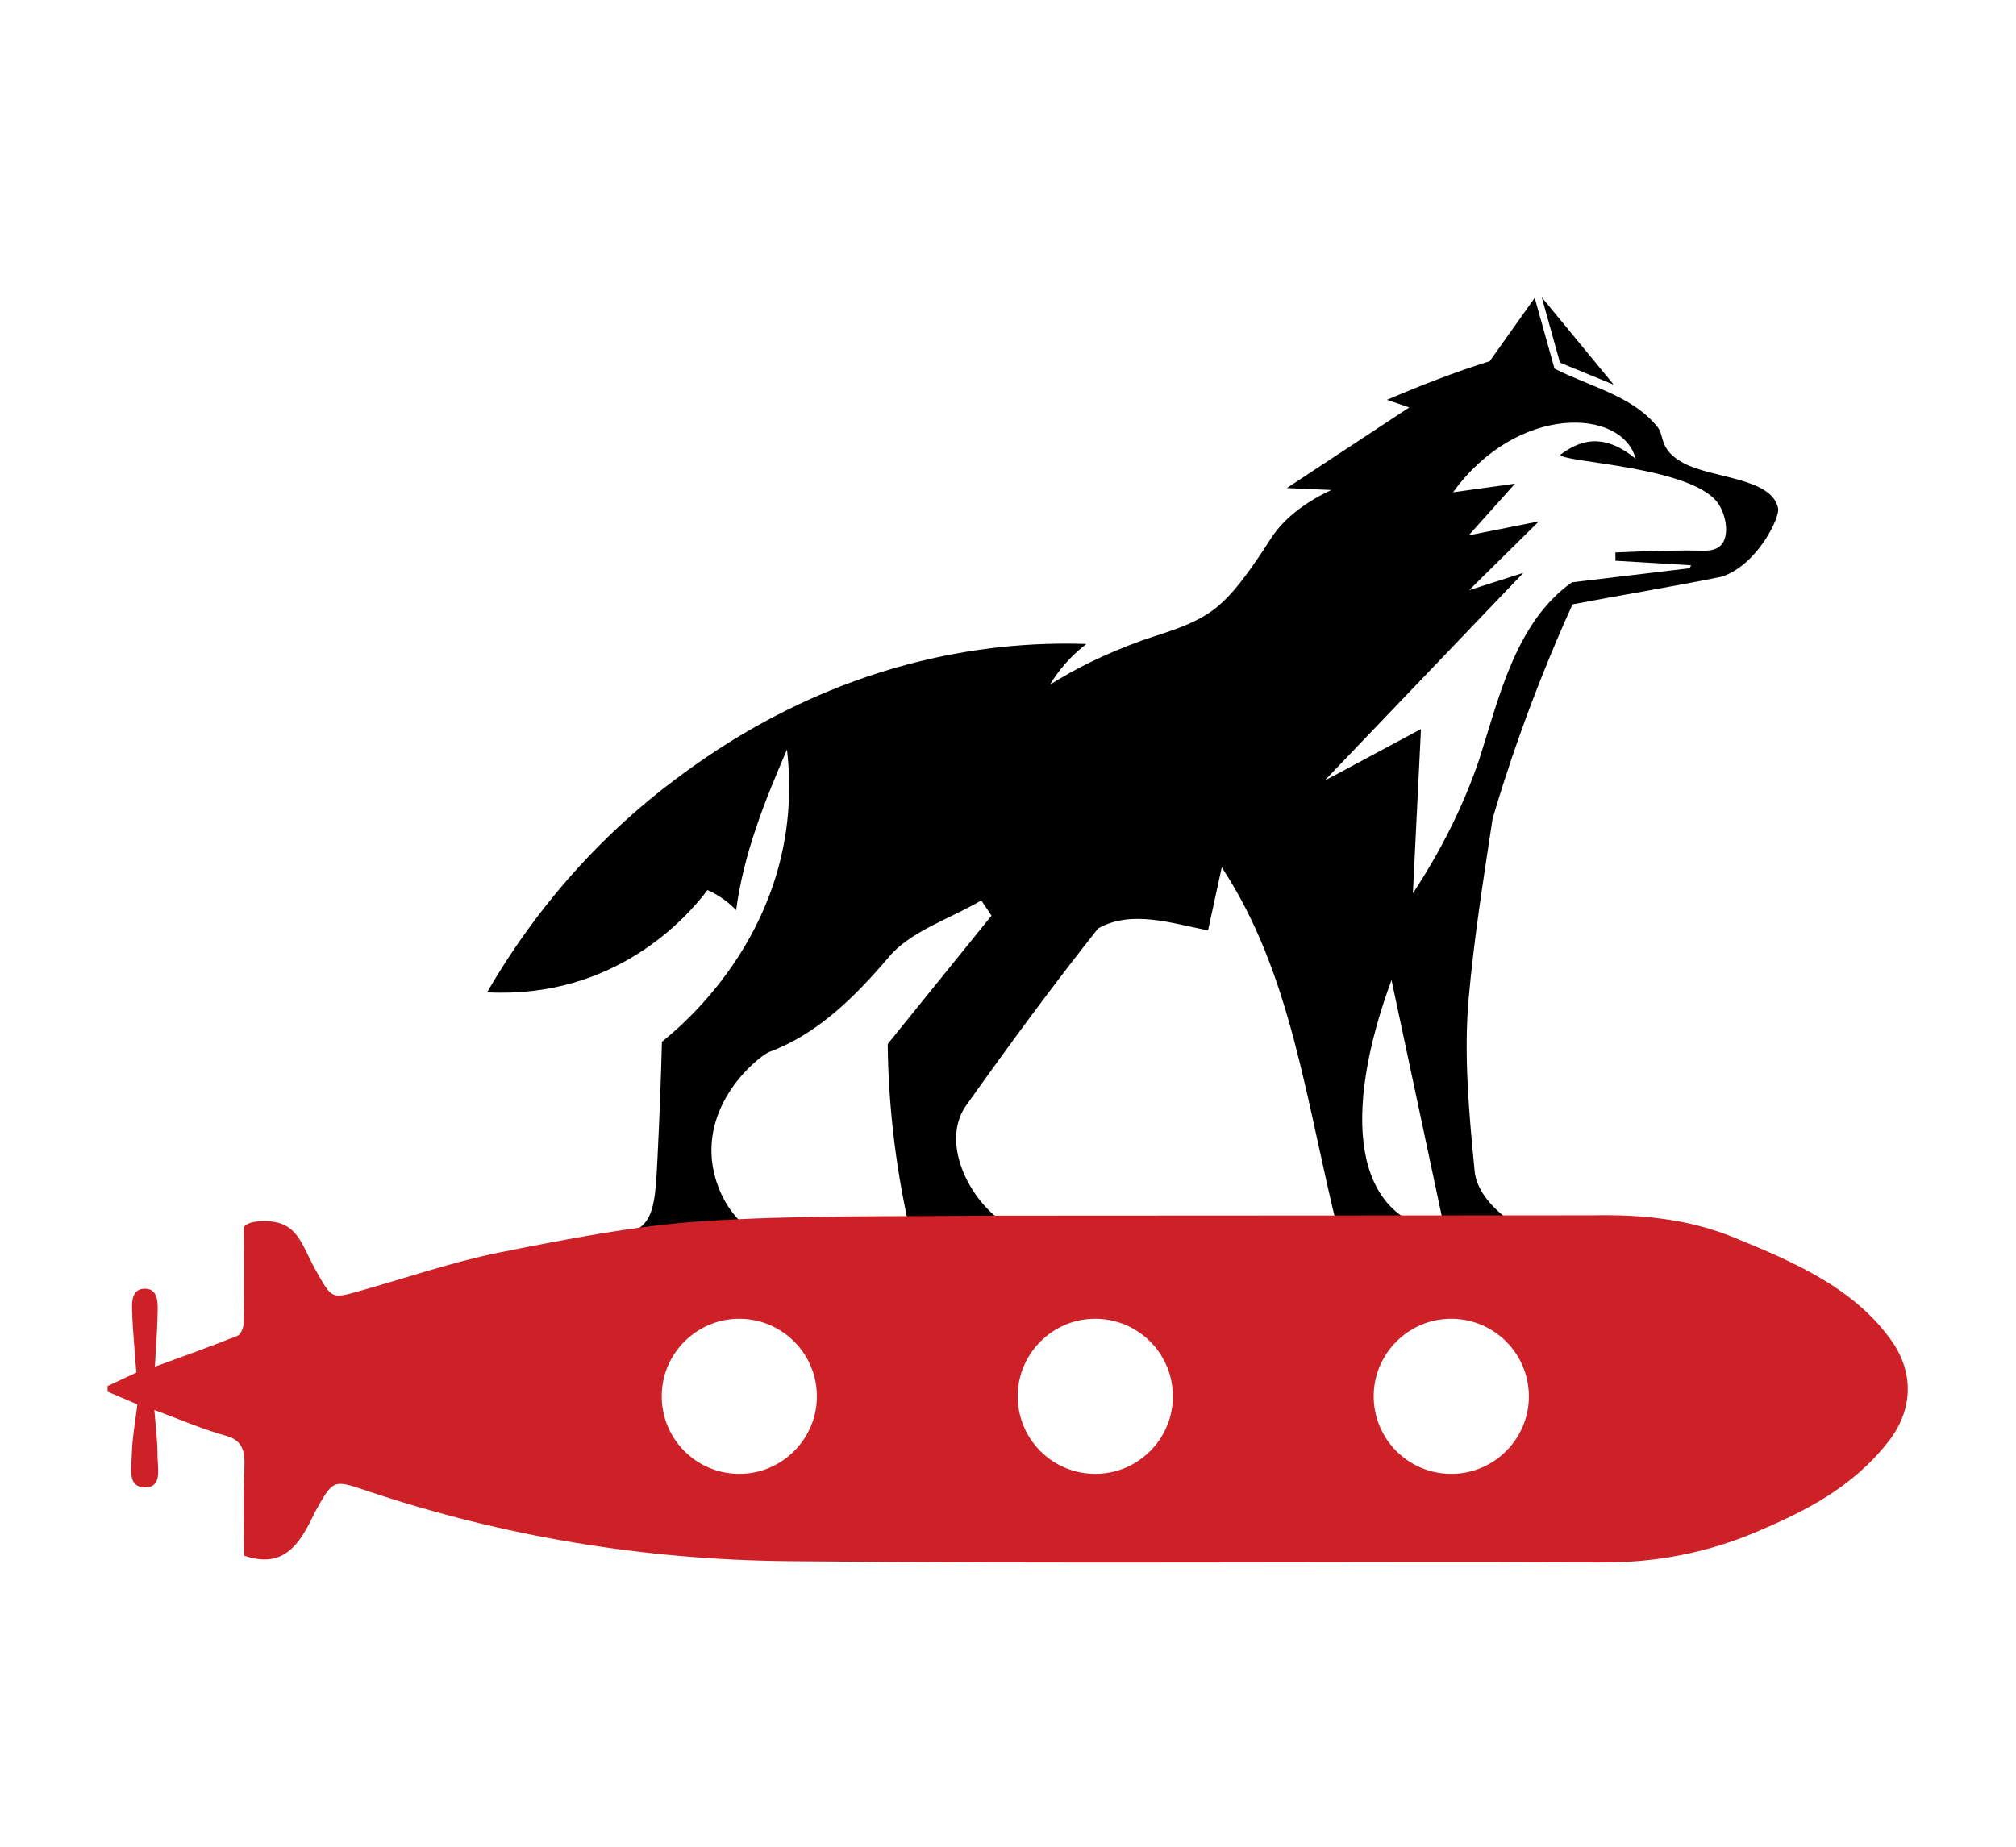
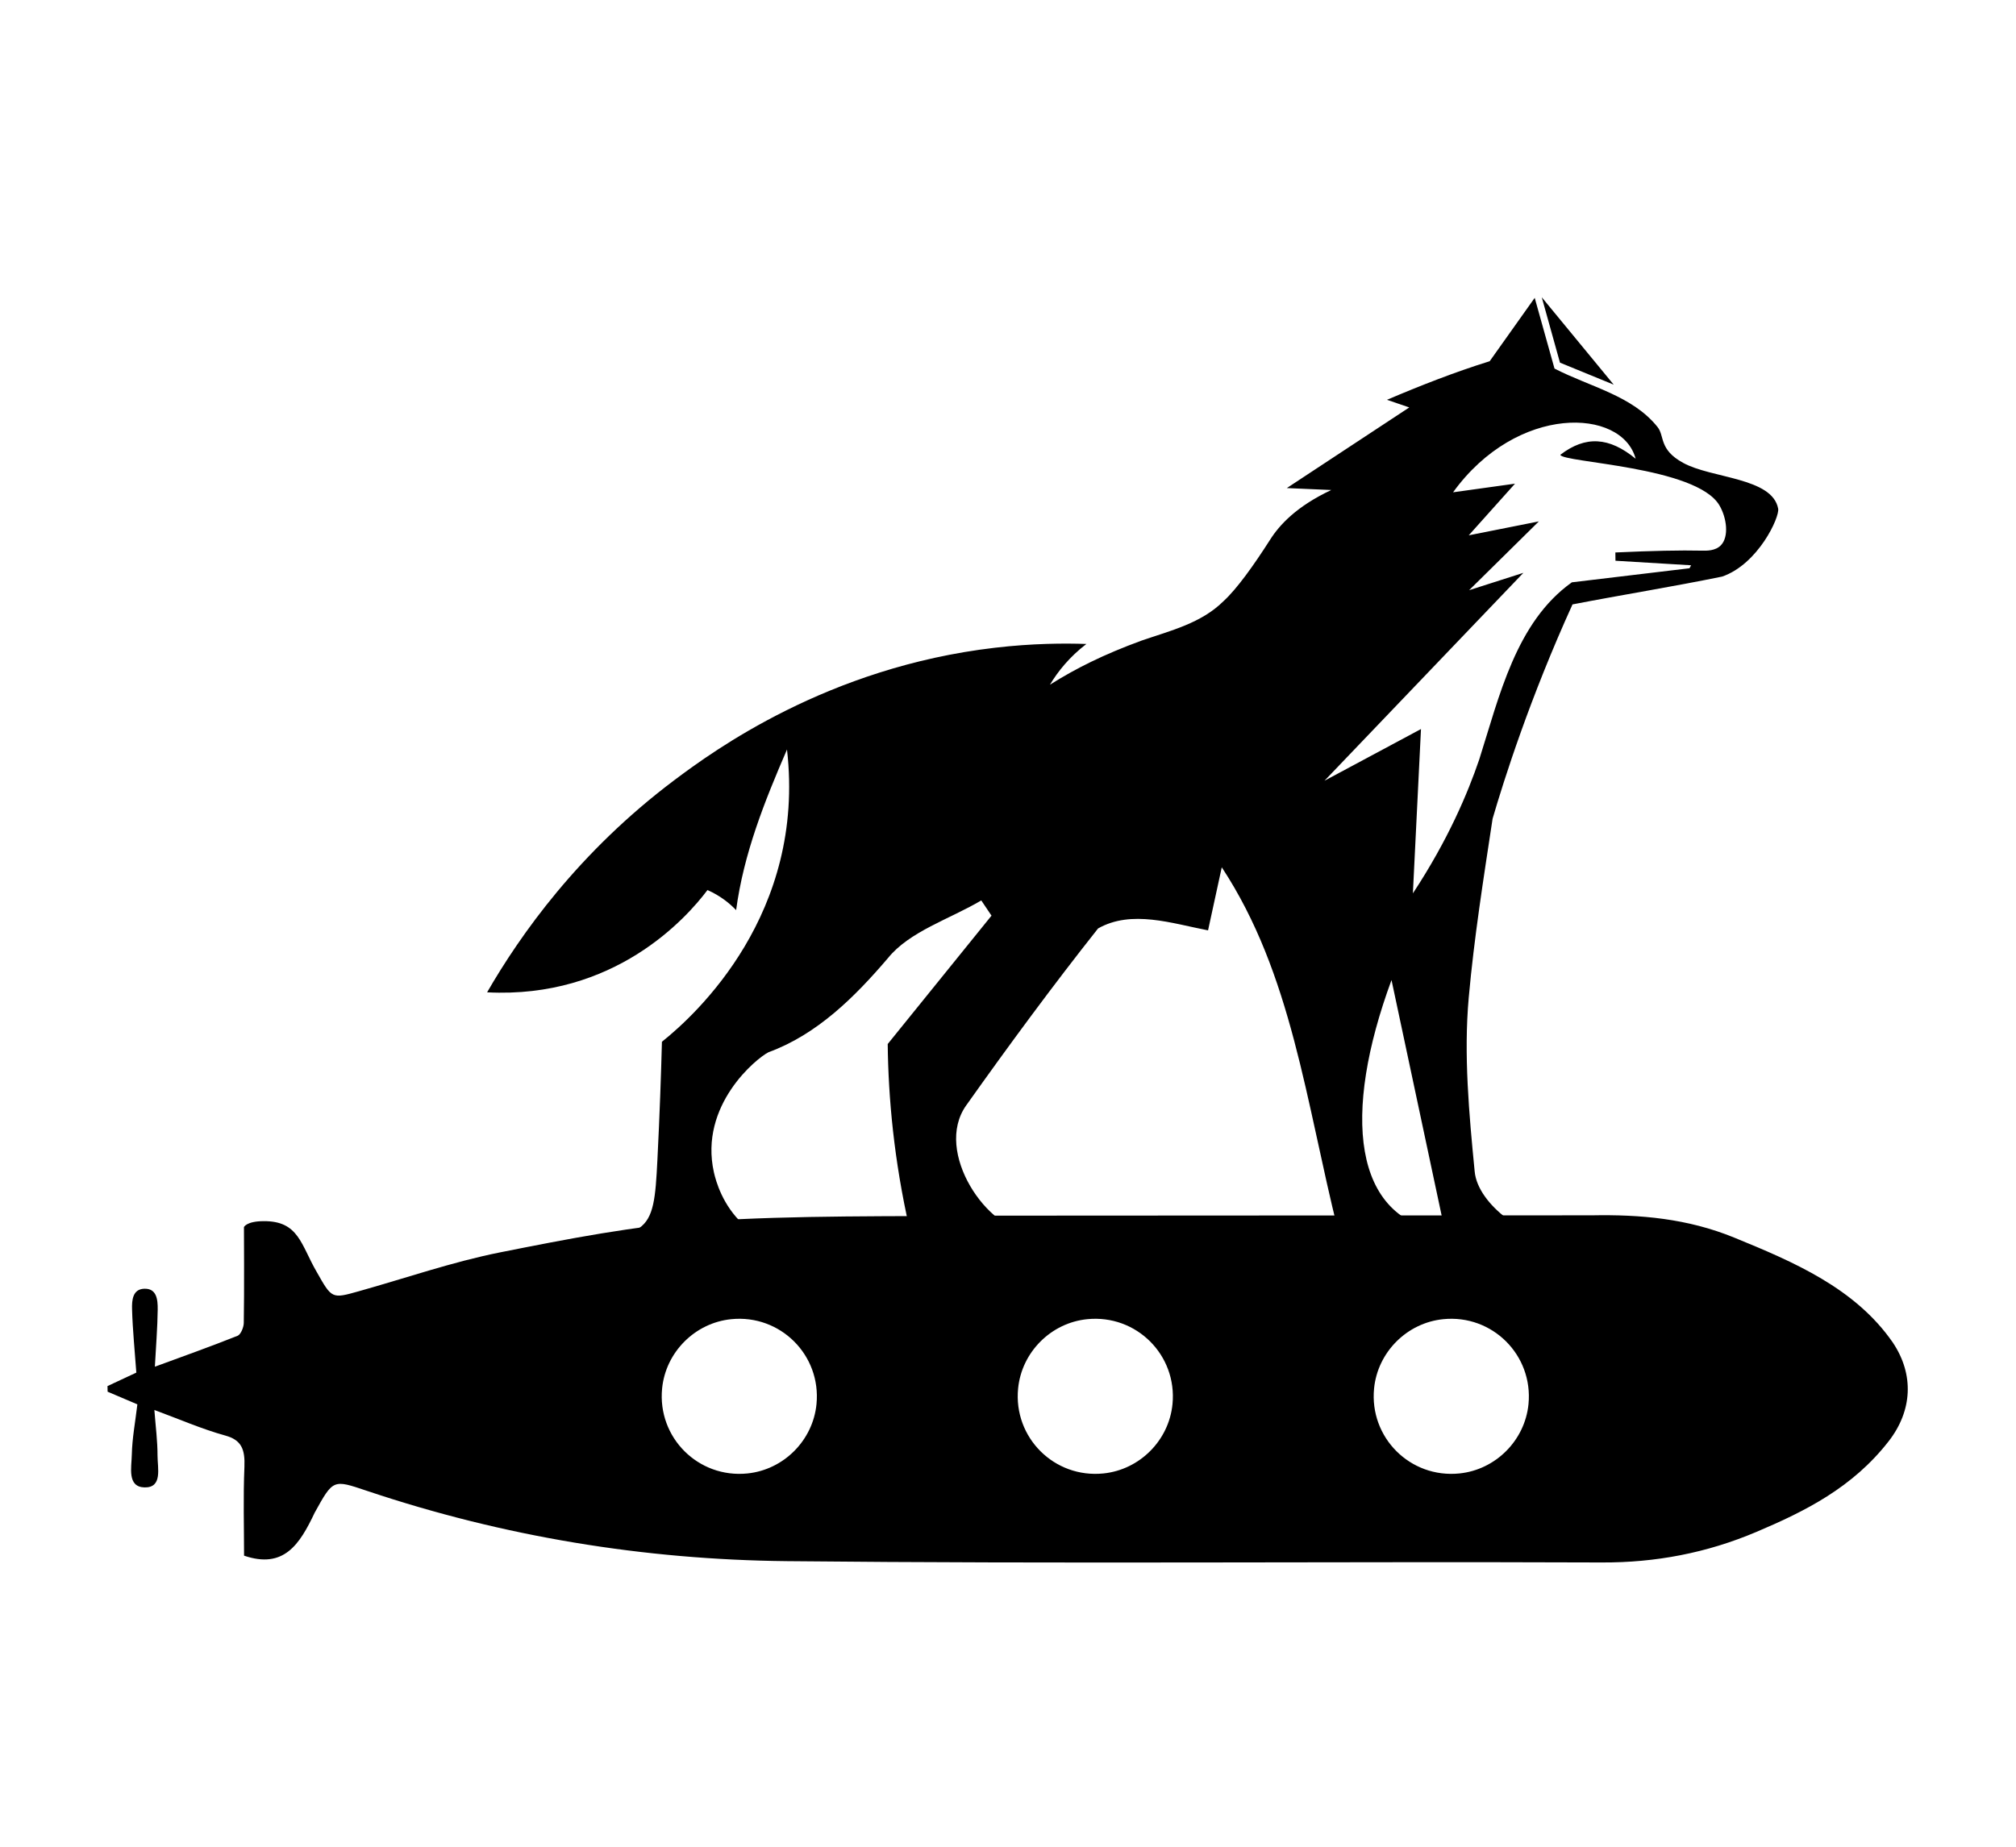
<svg xmlns="http://www.w3.org/2000/svg" version="1.1" viewBox="0 0 77.603 71.11" xml:space="preserve">
  <g transform="matrix(1.3333 0 0 -1.3333 -629.2 677.05)">
    <g transform="translate(390.15)">
      <g>
        <g transform="matrix(1.0337 0 0 1.0337 -15.116 -83.066)">
          <path d="m136.78 563.3c0.17-0.609 0.34-1.219 0.509-1.828 0.501-0.205 1-0.41 1.501-0.615-0.671 0.814-1.34 1.629-2.011 2.443zm-0.194-0.014c-0.421-0.593-0.84-1.183-1.26-1.774-0.976-0.304-1.928-0.678-2.869-1.078 0.208-0.07 0.415-0.142 0.623-0.213-1.139-0.751-2.279-1.503-3.42-2.253 0.415-0.018 0.827-0.038 1.242-0.054-0.972-0.456-1.45-0.979-1.708-1.387-0.457-0.716-0.93-1.377-1.298-1.714-0.628-0.624-1.482-0.826-2.293-1.106-1.063-0.389-1.841-0.78-2.559-1.232 0.223 0.373 0.548 0.778 1.018 1.138-0.612 0.021-1.501 0.018-2.558-0.106-4.666-0.544-7.854-2.876-8.943-3.693-2.687-2.017-4.312-4.332-5.237-5.933 3.552-0.184 5.562 2.067 6.155 2.857 0.364-0.16 0.626-0.378 0.8-0.561 0.212 1.583 0.793 3.035 1.421 4.487 0.525-4.569-2.52-7.389-3.493-8.164-0.024-0.909-0.062-2.027-0.127-3.313-0.053-1.04-0.095-1.609-0.509-1.892-0.191-0.13-0.328-0.235-1.559-0.348-1.667-0.313 4.543-0.142 5.537-0.142-0.409 0.124-0.775 0.321-1.073 0.595-0.578 0.532-0.763 1.212-0.817 1.45-0.421 1.879 1.192 3.191 1.524 3.357 1.362 0.499 2.41 1.545 3.334 2.627 0.604 0.75 1.721 1.089 2.609 1.614 0.096-0.142 0.191-0.283 0.286-0.425-0.965-1.196-1.932-2.39-2.899-3.586 0.016-1.51 0.178-3.254 0.606-5.143-0.427-0.22-0.861-0.382-1.287-0.49 0.966-0.09 26.528 0.051 19.502 0.155-0.945 2e-3 -2.338 0.979-2.427 1.913-0.157 1.613-0.31 3.261-0.166 4.864 0.15 1.672 0.414 3.333 0.666 4.995 0.324 1.108 1.043 3.371 2.232 5.987 1.391 0.269 2.796 0.494 4.181 0.778 1.004 0.348 1.607 1.658 1.563 1.896-0.162 0.874-1.863 0.843-2.653 1.28-0.685 0.373-0.512 0.748-0.716 1.002-0.703 0.88-1.895 1.124-2.878 1.633-0.512 1.824-0.554 1.977-0.553 1.976zm-18.753-26.48h-2.284c0.673-0.204 1.465-0.206 2.284 0zm21.569 21.982c-0.741 0.609-1.399 0.649-2.103 0.11 0.045-0.219 3.799-0.32 4.442-1.411 0.207-0.351 0.273-0.875 0.044-1.115-0.154-0.162-0.401-0.154-0.528-0.152-0.61 0.014-1.39-4e-3 -2.421-0.051 7.7e-4 -0.076 2e-3 -0.154 3e-3 -0.231 1.199-0.073 2.112-0.127 2.112-0.127-0.014-0.028-0.029-0.056-0.044-0.083l-3.286-0.393c-1.562-1.113-2.026-3.186-2.587-4.949-0.319-0.937-0.866-2.24-1.853-3.74l0.226 4.59-2.695-1.444 5.555 5.808-1.516-0.485 1.948 1.922-1.958-0.389 1.292 1.443-1.73-0.241c1.786 2.471 4.719 2.362 5.099 0.939zm-11.559-11.414c1.962-2.982 2.344-6.538 3.254-10.172-2.961 0-5.779 4e-3 -8.598-3e-3 -1.172-2e-3 -2.718 2.221-1.794 3.523 1.191 1.678 2.409 3.334 3.683 4.943 0.936 0.531 2.067 0.14 3.072-0.053 0.148 0.676 0.281 1.286 0.383 1.762zm4.741-3.15c0.491-2.306 0.983-4.61 1.498-7.039-2.61 0.335-2.872 3.311-1.498 7.039z" fill="currentColor" />
-           <g transform="translate(134.48 530.44)" fill="#cd2027">
-             <path d="m0 0c-1.372-0.14-2.518 1.002-2.383 2.375 0.1 1.014 0.92 1.835 1.934 1.935 1.369 0.136 2.511-1.003 2.379-2.372-0.099-1.014-0.917-1.835-1.93-1.938m-9.943 0c-1.371-0.14-2.518 1.002-2.382 2.375 0.1 1.014 0.919 1.835 1.933 1.935 1.37 0.136 2.512-1.003 2.379-2.372-0.098-1.014-0.916-1.835-1.93-1.938m-9.942 0c-1.372-0.14-2.518 1.002-2.383 2.375 0.1 1.014 0.92 1.835 1.934 1.935 1.369 0.136 2.511-1.003 2.378-2.372-0.098-1.014-0.916-1.835-1.929-1.938m6.713 7.202c-2.653-0.028-5.309 0.018-7.956-0.155-1.897-0.124-3.788-0.498-5.666-0.871-1.331-0.266-2.635-0.719-3.952-1.088-0.744-0.209-0.745-0.21-1.168 0.54-0.443 0.76-0.501 1.43-1.486 1.42-0.481-0.002-0.547-0.166-0.547-0.166s0.011-1.897-5e-3 -2.677c-1e-3 -0.126-0.087-0.326-0.172-0.359-0.758-0.302-1.525-0.575-2.311-0.864 0.031 0.58 0.073 1.087 0.079 1.594 4e-3 0.288-0.03 0.598-0.379 0.584-0.322-0.012-0.345-0.323-0.337-0.576 0.016-0.579 0.076-1.157 0.119-1.767-0.249-0.117-0.528-0.247-0.805-0.376 1e-3 -0.074 2e-3 -0.083 3e-3 -0.157 0.28-0.12 0.561-0.239 0.831-0.354-0.058-0.494-0.145-0.948-0.155-1.403-6e-3 -0.352-0.138-0.904 0.355-0.917 0.509-0.011 0.363 0.536 0.363 0.892 1e-3 0.4-0.052 0.802-0.088 1.271 0.681-0.251 1.322-0.532 1.983-0.715 0.443-0.123 0.553-0.372 0.532-0.877-0.036-0.845-0.01-1.693-0.01-2.478 1.108-0.377 1.551 0.308 1.972 1.2 0.518 0.938 0.516 0.928 1.442 0.617 3.838-1.29 7.768-1.929 11.744-1.97 7.588-0.079 15.177-8e-3 22.767-0.037 1.491-6e-3 2.922 0.263 4.315 0.854 1.359 0.576 2.687 1.237 3.695 2.535 0.657 0.846 0.717 1.855 0.115 2.754-1.051 1.522-2.774 2.255-4.431 2.933-1.303 0.533-2.625 0.648-3.979 0.622" fill="#cd2027" />
+           <g class="sub" transform="translate(134.48 530.44)">
+             <path class="sub" d="m0 0c-1.372-0.14-2.518 1.002-2.383 2.375 0.1 1.014 0.92 1.835 1.934 1.935 1.369 0.136 2.511-1.003 2.379-2.372-0.099-1.014-0.917-1.835-1.93-1.938m-9.943 0c-1.371-0.14-2.518 1.002-2.382 2.375 0.1 1.014 0.919 1.835 1.933 1.935 1.37 0.136 2.512-1.003 2.379-2.372-0.098-1.014-0.916-1.835-1.93-1.938m-9.942 0c-1.372-0.14-2.518 1.002-2.383 2.375 0.1 1.014 0.92 1.835 1.934 1.935 1.369 0.136 2.511-1.003 2.378-2.372-0.098-1.014-0.916-1.835-1.929-1.938m6.713 7.202c-2.653-0.028-5.309 0.018-7.956-0.155-1.897-0.124-3.788-0.498-5.666-0.871-1.331-0.266-2.635-0.719-3.952-1.088-0.744-0.209-0.745-0.21-1.168 0.54-0.443 0.76-0.501 1.43-1.486 1.42-0.481-0.002-0.547-0.166-0.547-0.166s0.011-1.897-5e-3 -2.677c-1e-3 -0.126-0.087-0.326-0.172-0.359-0.758-0.302-1.525-0.575-2.311-0.864 0.031 0.58 0.073 1.087 0.079 1.594 4e-3 0.288-0.03 0.598-0.379 0.584-0.322-0.012-0.345-0.323-0.337-0.576 0.016-0.579 0.076-1.157 0.119-1.767-0.249-0.117-0.528-0.247-0.805-0.376 1e-3 -0.074 2e-3 -0.083 3e-3 -0.157 0.28-0.12 0.561-0.239 0.831-0.354-0.058-0.494-0.145-0.948-0.155-1.403-6e-3 -0.352-0.138-0.904 0.355-0.917 0.509-0.011 0.363 0.536 0.363 0.892 1e-3 0.4-0.052 0.802-0.088 1.271 0.681-0.251 1.322-0.532 1.983-0.715 0.443-0.123 0.553-0.372 0.532-0.877-0.036-0.845-0.01-1.693-0.01-2.478 1.108-0.377 1.551 0.308 1.972 1.2 0.518 0.938 0.516 0.928 1.442 0.617 3.838-1.29 7.768-1.929 11.744-1.97 7.588-0.079 15.177-8e-3 22.767-0.037 1.491-6e-3 2.922 0.263 4.315 0.854 1.359 0.576 2.687 1.237 3.695 2.535 0.657 0.846 0.717 1.855 0.115 2.754-1.051 1.522-2.774 2.255-4.431 2.933-1.303 0.533-2.625 0.648-3.979 0.622" />
          </g>
        </g>
      </g>
    </g>
  </g>
</svg>
